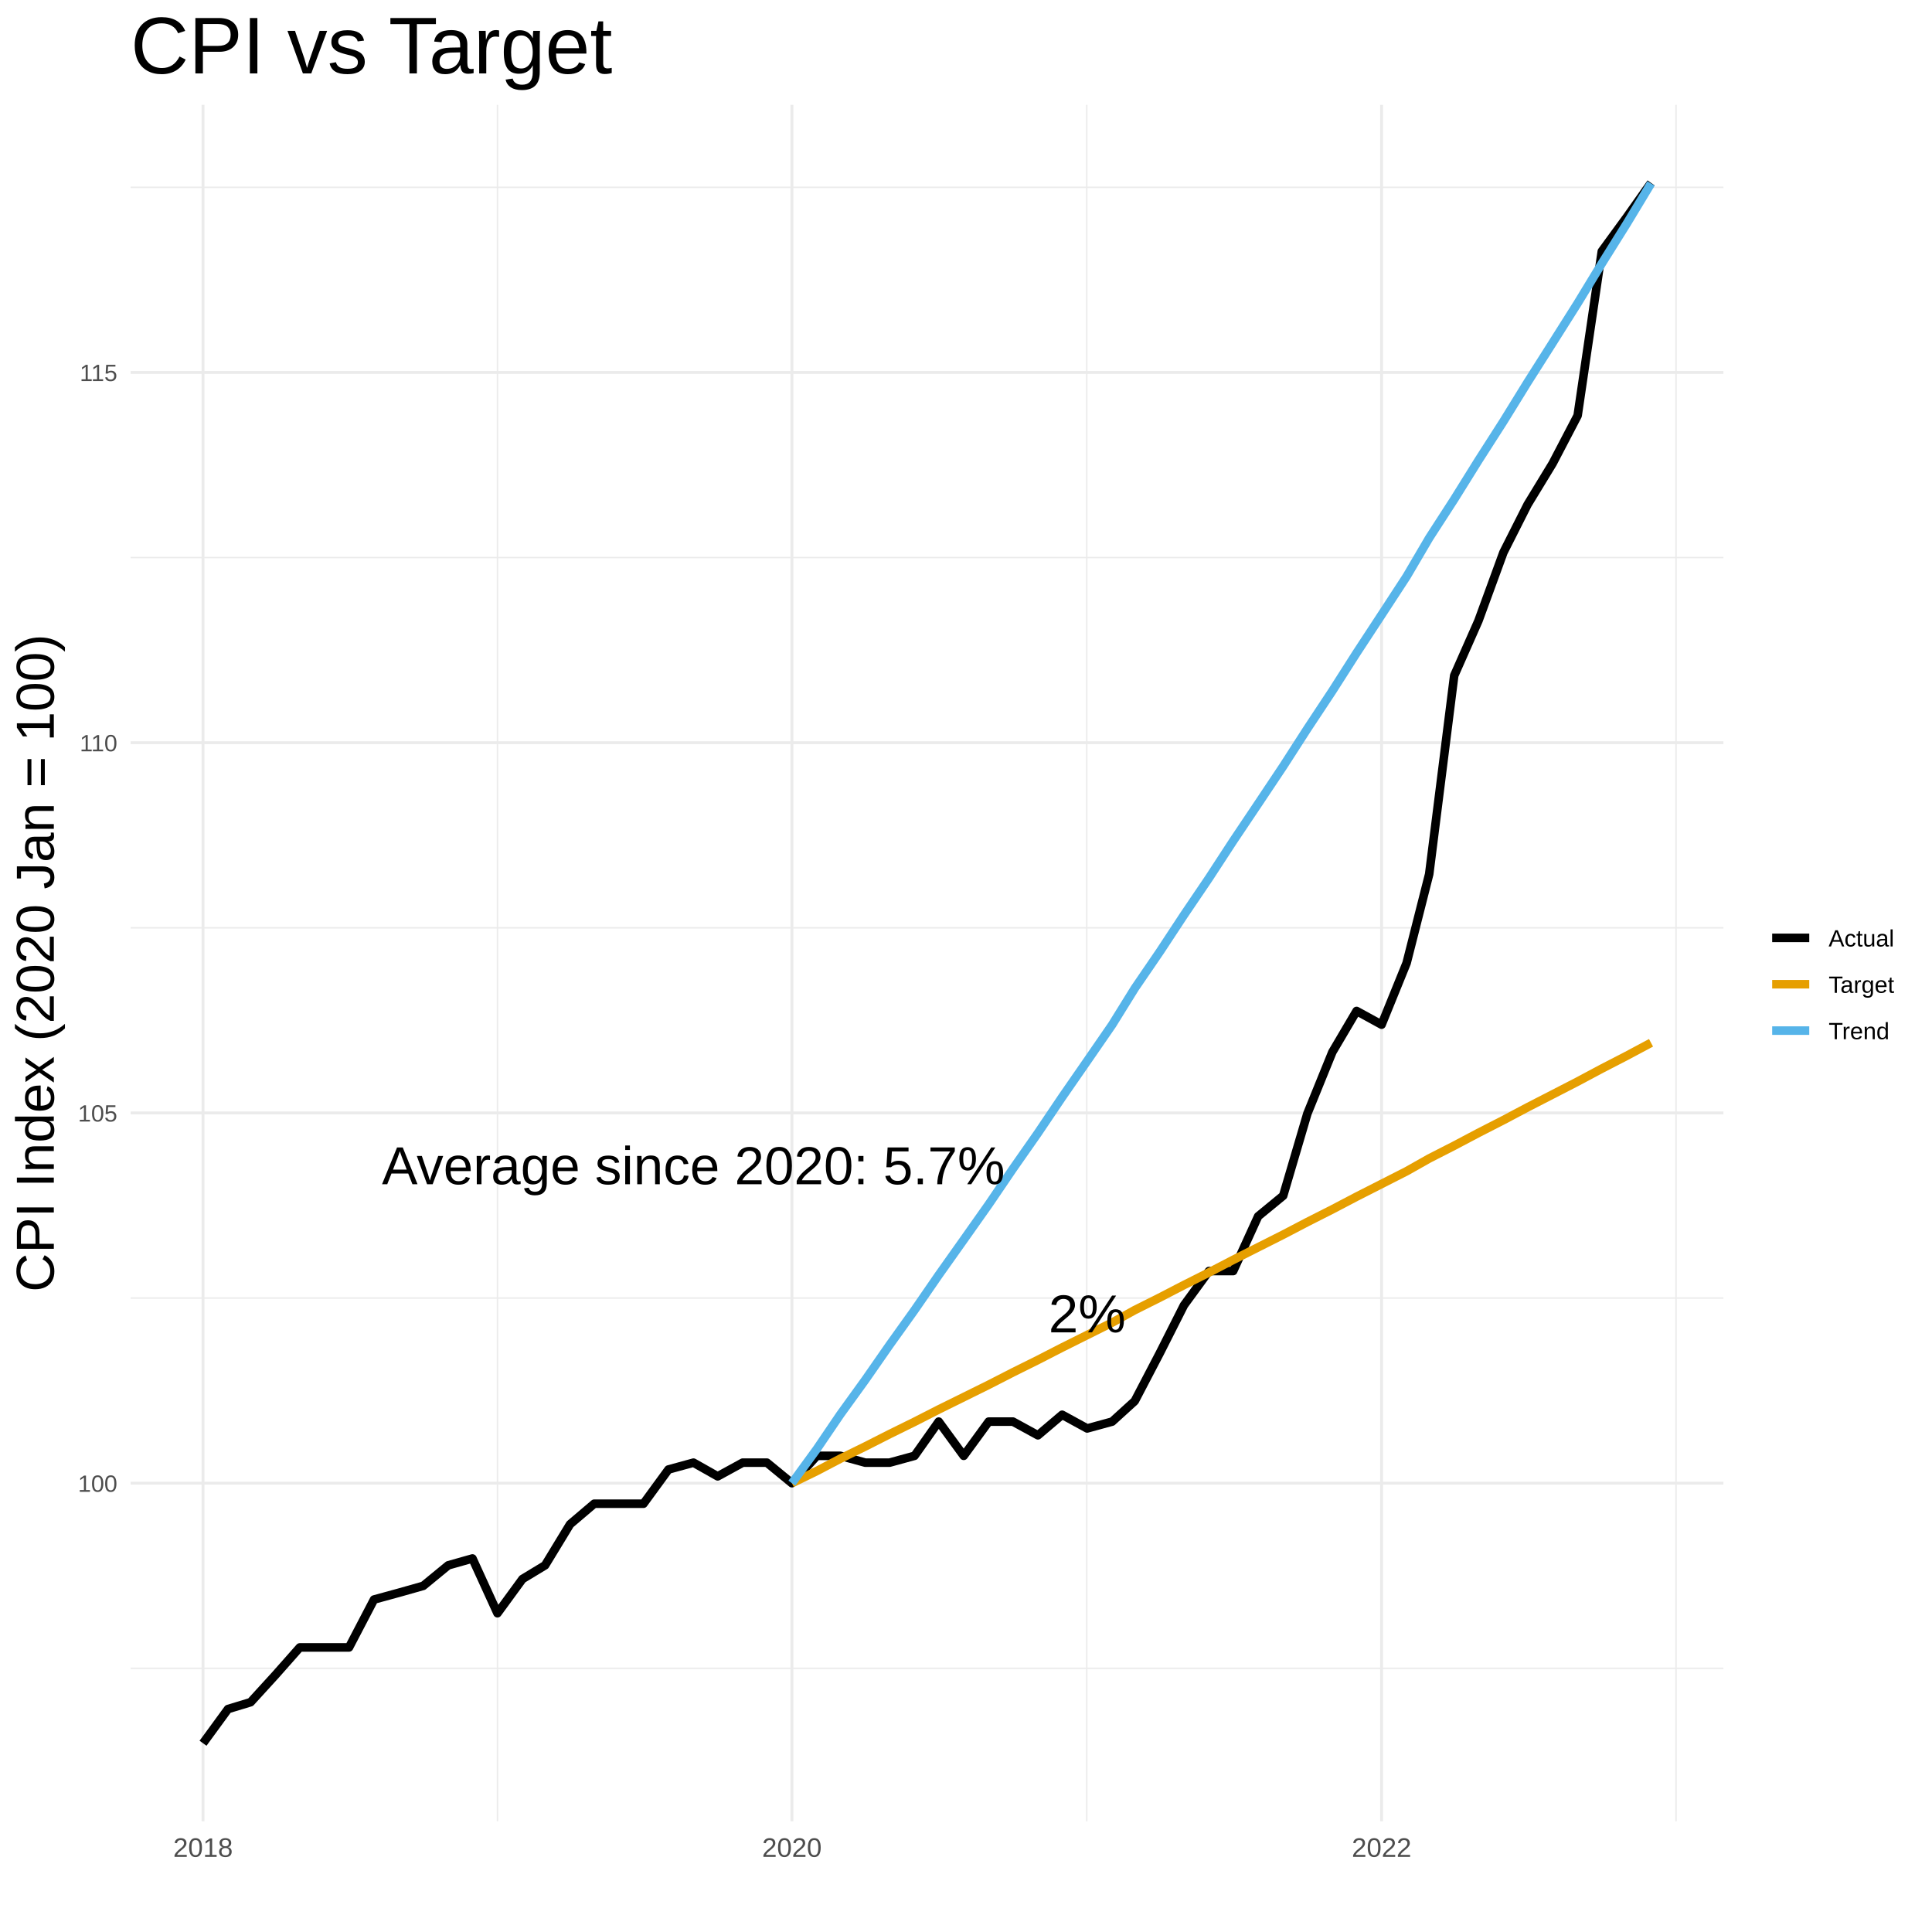
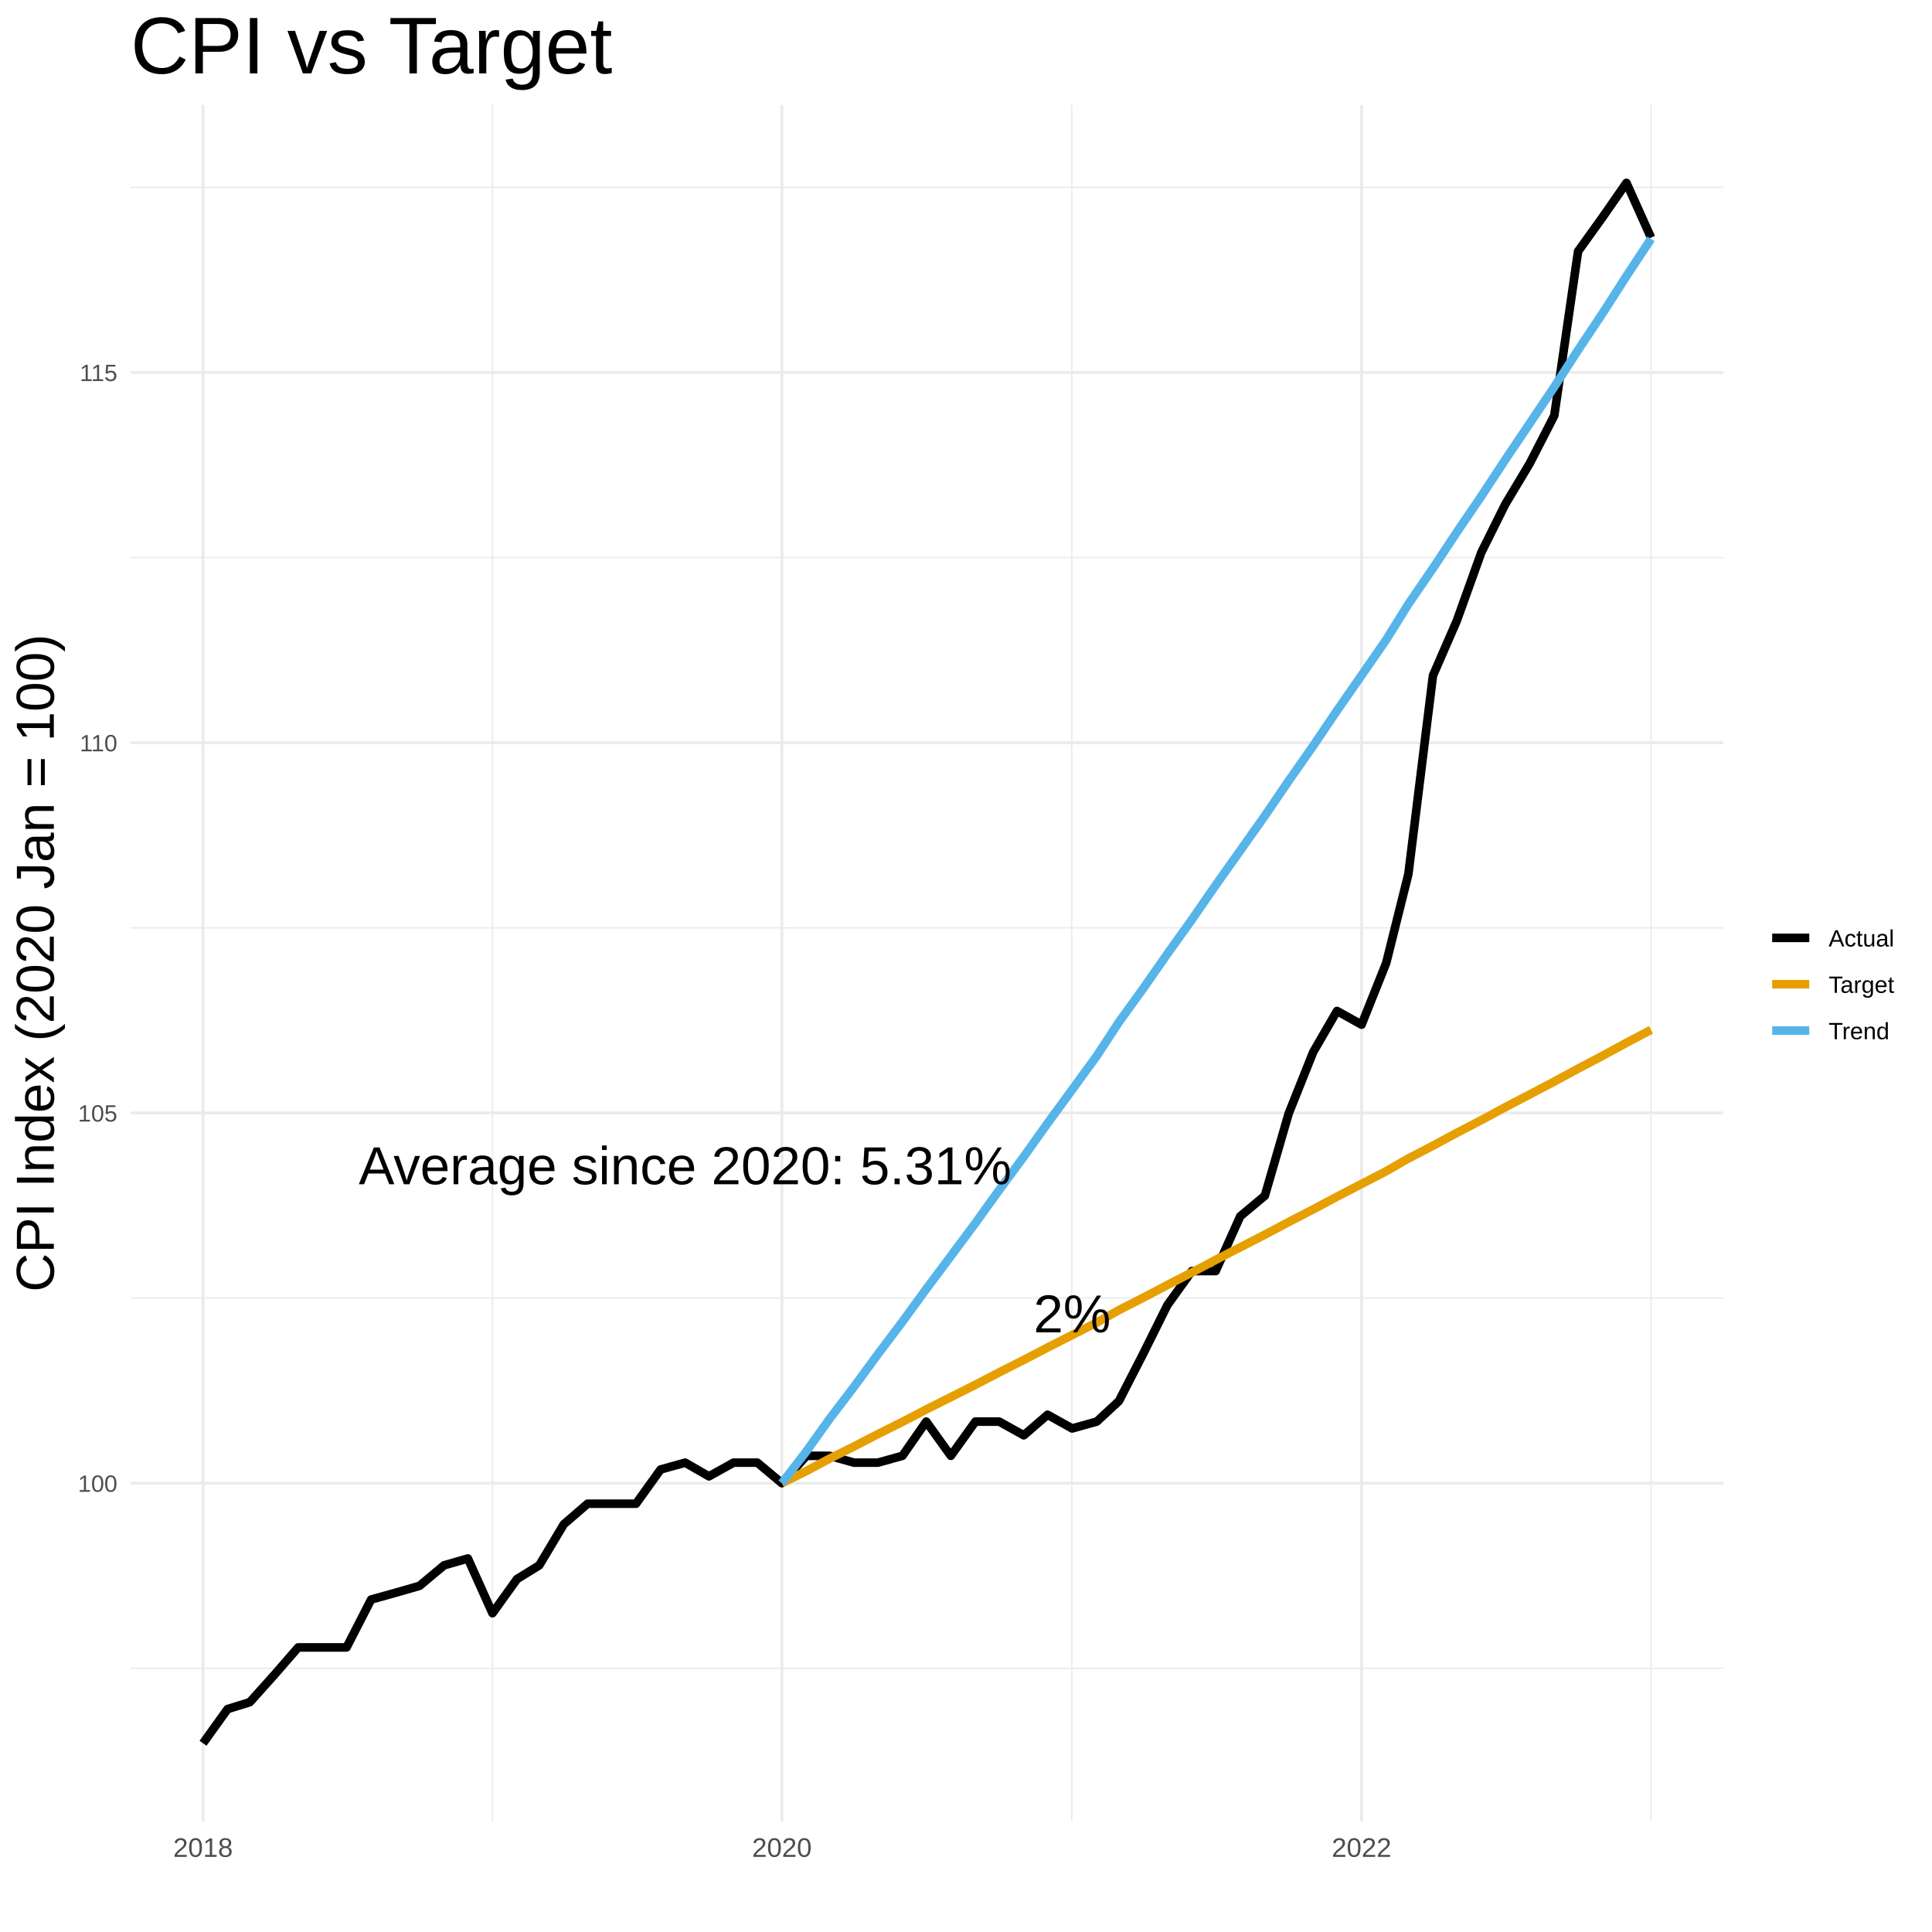
<svg xmlns="http://www.w3.org/2000/svg" class="svglite" width="720.00pt" height="720.00pt" viewBox="0 0 720.00 720.00">
  <defs>
    <style type="text/css">
    .svglite line, .svglite polyline, .svglite polygon, .svglite path, .svglite rect, .svglite circle {
      fill: none;
      stroke: #000000;
      stroke-linecap: round;
      stroke-linejoin: round;
      stroke-miterlimit: 10.00;
    }
    .svglite text {
      white-space: pre;
    }
  </style>
  </defs>
  <rect width="100%" height="100%" style="stroke: none; fill: #FFFFFF;" />
  <defs>
    <clipPath id="cpMC4wMHw3MjAuMDB8MC4wMHw3MjAuMDA=">
      <rect x="0.00" y="0.00" width="720.00" height="720.00" />
    </clipPath>
  </defs>
  <g clip-path="url(#cpMC4wMHw3MjAuMDB8MC4wMHw3MjAuMDA=)">
</g>
  <defs>
    <clipPath id="cpNDguNjh8NjQyLjI3fDM5LjA3fDY3OC43Mw==">
      <rect x="48.68" y="39.07" width="593.60" height="639.66" />
    </clipPath>
  </defs>
  <g clip-path="url(#cpNDguNjh8NjQyLjI3fDM5LjA3fDY3OC43Mw==)">
    <polyline points="48.68,621.73 642.27,621.73 " style="stroke-width: 0.53; stroke: #EBEBEB; stroke-linecap: butt;" />
    <polyline points="48.68,483.75 642.27,483.75 " style="stroke-width: 0.53; stroke: #EBEBEB; stroke-linecap: butt;" />
    <polyline points="48.68,345.77 642.27,345.77 " style="stroke-width: 0.53; stroke: #EBEBEB; stroke-linecap: butt;" />
    <polyline points="48.68,207.79 642.27,207.79 " style="stroke-width: 0.53; stroke: #EBEBEB; stroke-linecap: butt;" />
    <polyline points="48.68,69.81 642.27,69.81 " style="stroke-width: 0.53; stroke: #EBEBEB; stroke-linecap: butt;" />
-     <polyline points="185.39,678.73 185.39,39.07 " style="stroke-width: 0.53; stroke: #EBEBEB; stroke-linecap: butt;" />
-     <polyline points="405.00,678.73 405.00,39.07 " style="stroke-width: 0.53; stroke: #EBEBEB; stroke-linecap: butt;" />
-     <polyline points="624.61,678.73 624.61,39.07 " style="stroke-width: 0.53; stroke: #EBEBEB; stroke-linecap: butt;" />
+     <polyline points="183.53,678.73 183.53,39.07 " style="stroke-width: 0.53; stroke: #EBEBEB; stroke-linecap: butt;" />
+     <polyline points="399.41,678.73 399.41,39.07 " style="stroke-width: 0.53; stroke: #EBEBEB; stroke-linecap: butt;" />
+     <polyline points="615.29,678.73 615.29,39.07 " style="stroke-width: 0.53; stroke: #EBEBEB; stroke-linecap: butt;" />
    <polyline points="48.68,552.74 642.27,552.74 " style="stroke-width: 1.07; stroke: #EBEBEB; stroke-linecap: butt;" />
    <polyline points="48.68,414.76 642.27,414.76 " style="stroke-width: 1.07; stroke: #EBEBEB; stroke-linecap: butt;" />
    <polyline points="48.68,276.78 642.27,276.78 " style="stroke-width: 1.07; stroke: #EBEBEB; stroke-linecap: butt;" />
    <polyline points="48.68,138.80 642.27,138.80 " style="stroke-width: 1.07; stroke: #EBEBEB; stroke-linecap: butt;" />
    <polyline points="75.66,678.73 75.66,39.07 " style="stroke-width: 1.07; stroke: #EBEBEB; stroke-linecap: butt;" />
-     <polyline points="295.12,678.73 295.12,39.07 " style="stroke-width: 1.07; stroke: #EBEBEB; stroke-linecap: butt;" />
-     <polyline points="514.88,678.73 514.88,39.07 " style="stroke-width: 1.07; stroke: #EBEBEB; stroke-linecap: butt;" />
-     <polyline points="75.66,649.66 84.98,636.91 93.39,634.36 102.71,624.15 111.73,613.95 121.05,613.95 130.07,613.95 139.39,596.10 148.71,593.55 157.73,591.00 167.05,583.35 176.07,580.80 185.39,601.20 194.71,588.45 203.13,583.35 212.45,568.04 221.46,560.39 230.78,560.39 239.80,560.39 249.12,547.64 258.44,545.09 267.46,550.19 276.78,545.09 285.80,545.09 295.12,552.74 304.44,542.54 313.16,542.54 322.48,545.09 331.50,545.09 340.82,542.54 349.83,529.79 359.15,542.54 368.47,529.79 377.49,529.79 386.81,534.89 395.83,527.24 405.15,532.34 414.47,529.79 422.89,522.13 432.21,504.28 441.23,486.43 450.55,473.68 459.57,473.68 468.88,453.27 478.20,445.62 487.22,415.01 496.54,392.06 505.56,376.76 514.88,381.86 524.20,358.90 532.62,325.75 541.94,251.78 550.96,231.38 560.28,205.88 569.30,188.02 578.62,172.72 587.94,154.87 596.95,93.66 606.27,80.90 615.29,68.15 " style="stroke-width: 3.20; stroke-linecap: butt;" />
-     <polyline points="295.12,552.74 304.44,548.18 313.16,543.61 322.48,539.04 331.50,534.46 340.82,529.87 349.83,525.27 359.15,520.67 368.47,516.06 377.49,511.44 386.81,506.81 395.83,502.18 405.15,497.53 414.47,492.88 422.89,488.23 432.21,483.56 441.23,478.89 450.55,474.21 459.57,469.52 468.88,464.82 478.20,460.12 487.22,455.41 496.54,450.69 505.56,445.96 514.88,441.22 524.20,436.48 532.62,431.73 541.94,426.97 550.96,422.20 560.28,417.43 569.30,412.65 578.62,407.86 587.94,403.06 596.95,398.25 606.27,393.44 615.29,388.62 " style="stroke-width: 3.20; stroke: #E69F00; stroke-linecap: butt;" />
-     <polyline points="295.12,552.74 304.44,539.96 313.16,527.12 322.48,514.22 331.50,501.26 340.82,488.24 349.83,475.17 359.15,462.03 368.47,448.83 377.49,435.56 386.81,422.24 395.83,408.86 405.15,395.41 414.47,381.90 422.89,368.33 432.21,354.70 441.23,341.00 450.55,327.24 459.57,313.41 468.88,299.53 478.20,285.57 487.22,271.56 496.54,257.47 505.56,243.33 514.88,229.11 524.20,214.83 532.62,200.49 541.94,186.08 550.96,171.60 560.28,157.05 569.30,142.44 578.62,127.76 587.94,113.01 596.95,98.20 606.27,83.31 615.29,68.36 " style="stroke-width: 3.20; stroke: #56B4E9; stroke-linecap: butt;" />
-     <text x="405.15" y="496.53" text-anchor="middle" style="font-size: 19.92px; font-family: &quot;Liberation Sans&quot;;" textLength="31.58px" lengthAdjust="spacingAndGlyphs">2%</text>
-     <text x="258.44" y="441.33" text-anchor="middle" style="font-size: 19.92px; font-family: &quot;Liberation Sans&quot;;" textLength="260.38px" lengthAdjust="spacingAndGlyphs">Average since 2020: 5.7%</text>
+     <polyline points="291.39,678.73 291.39,39.07 " style="stroke-width: 1.07; stroke: #EBEBEB; stroke-linecap: butt;" />
+     <polyline points="507.42,678.73 507.42,39.07 " style="stroke-width: 1.07; stroke: #EBEBEB; stroke-linecap: butt;" />
+     <polyline points="75.66,649.66 84.82,636.91 93.09,634.36 102.25,624.15 111.12,613.95 120.28,613.95 129.15,613.95 138.31,596.10 147.47,593.55 156.34,591.00 165.50,583.35 174.36,580.80 183.53,601.20 192.69,588.45 200.96,583.35 210.12,568.04 218.99,560.39 228.15,560.39 237.02,560.39 246.18,547.64 255.34,545.09 264.20,550.19 273.37,545.09 282.23,545.09 291.39,552.74 300.55,542.54 309.12,542.54 318.29,545.09 327.15,545.09 336.31,542.54 345.18,529.79 354.34,542.54 363.50,529.79 372.37,529.79 381.53,534.89 390.40,527.24 399.56,532.34 408.72,529.79 416.99,522.13 426.15,504.28 435.02,486.43 444.18,473.68 453.05,473.68 462.21,453.27 471.37,445.62 480.24,415.01 489.40,392.06 498.26,376.76 507.42,381.86 516.59,358.90 524.86,325.75 534.02,251.78 542.89,231.38 552.05,205.88 560.92,188.02 570.08,172.72 579.24,154.87 588.10,93.66 597.27,80.90 606.13,68.15 615.29,88.55 " style="stroke-width: 3.20; stroke-linecap: butt;" />
+     <polyline points="291.39,552.74 300.55,548.18 309.12,543.61 318.29,539.04 327.15,534.46 336.31,529.87 345.18,525.27 354.34,520.67 363.50,516.06 372.37,511.44 381.53,506.81 390.40,502.18 399.56,497.53 408.72,492.88 416.99,488.23 426.15,483.56 435.02,478.89 444.18,474.21 453.05,469.52 462.21,464.82 471.37,460.12 480.24,455.41 489.40,450.69 498.26,445.96 507.42,441.22 516.59,436.48 524.86,431.73 534.02,426.97 542.89,422.20 552.05,417.43 560.92,412.65 570.08,407.86 579.24,403.06 588.10,398.25 597.27,393.44 606.13,388.62 615.29,383.79 " style="stroke-width: 3.20; stroke: #E69F00; stroke-linecap: butt;" />
+     <polyline points="291.39,552.74 300.55,540.81 309.12,528.82 318.29,516.79 327.15,504.70 336.31,492.56 345.18,480.37 354.34,468.12 363.50,455.82 372.37,443.47 381.53,431.07 390.40,418.61 399.56,406.09 408.72,393.53 416.99,380.91 426.15,368.23 435.02,355.50 444.18,342.72 453.05,329.87 462.21,316.98 471.37,304.03 480.24,291.02 489.40,277.95 498.26,264.83 507.42,251.66 516.59,238.42 524.86,225.13 534.02,211.78 542.89,198.37 552.05,184.91 560.92,171.39 570.08,157.80 579.24,144.16 588.10,130.47 597.27,116.71 606.13,102.89 615.29,89.01 " style="stroke-width: 3.20; stroke: #56B4E9; stroke-linecap: butt;" />
+     <text x="399.56" y="496.53" text-anchor="middle" style="font-size: 19.92px; font-family: &quot;Liberation Sans&quot;;" textLength="31.58px" lengthAdjust="spacingAndGlyphs">2%</text>
+     <text x="255.34" y="441.33" text-anchor="middle" style="font-size: 19.92px; font-family: &quot;Liberation Sans&quot;;" textLength="273.05px" lengthAdjust="spacingAndGlyphs">Average since 2020: 5.31%</text>
  </g>
  <g clip-path="url(#cpMC4wMHw3MjAuMDB8MC4wMHw3MjAuMDA=)">
    <text x="43.74" y="555.95" text-anchor="end" style="font-size: 8.80px;fill: #4D4D4D; font-family: &quot;Liberation Sans&quot;;" textLength="16.78px" lengthAdjust="spacingAndGlyphs">100</text>
    <text x="43.74" y="417.97" text-anchor="end" style="font-size: 8.80px;fill: #4D4D4D; font-family: &quot;Liberation Sans&quot;;" textLength="16.78px" lengthAdjust="spacingAndGlyphs">105</text>
    <text x="43.74" y="279.99" text-anchor="end" style="font-size: 8.80px;fill: #4D4D4D; font-family: &quot;Liberation Sans&quot;;" textLength="16.78px" lengthAdjust="spacingAndGlyphs">110</text>
    <text x="43.74" y="142.01" text-anchor="end" style="font-size: 8.80px;fill: #4D4D4D; font-family: &quot;Liberation Sans&quot;;" textLength="16.78px" lengthAdjust="spacingAndGlyphs">115</text>
    <text x="75.66" y="692.00" text-anchor="middle" style="font-size: 10.00px;fill: #4D4D4D; font-family: &quot;Liberation Sans&quot;;" textLength="25.46px" lengthAdjust="spacingAndGlyphs">2018</text>
-     <text x="295.12" y="692.00" text-anchor="middle" style="font-size: 10.00px;fill: #4D4D4D; font-family: &quot;Liberation Sans&quot;;" textLength="25.46px" lengthAdjust="spacingAndGlyphs">2020</text>
-     <text x="514.88" y="692.00" text-anchor="middle" style="font-size: 10.00px;fill: #4D4D4D; font-family: &quot;Liberation Sans&quot;;" textLength="25.46px" lengthAdjust="spacingAndGlyphs">2022</text>
+     <text x="291.39" y="692.00" text-anchor="middle" style="font-size: 10.00px;fill: #4D4D4D; font-family: &quot;Liberation Sans&quot;;" textLength="25.46px" lengthAdjust="spacingAndGlyphs">2020</text>
+     <text x="507.42" y="692.00" text-anchor="middle" style="font-size: 10.00px;fill: #4D4D4D; font-family: &quot;Liberation Sans&quot;;" textLength="25.46px" lengthAdjust="spacingAndGlyphs">2022</text>
    <text transform="translate(20.06,358.90) rotate(-90)" text-anchor="middle" style="font-size: 20.00px; font-family: &quot;Liberation Sans&quot;;" textLength="271.03px" lengthAdjust="spacingAndGlyphs">CPI Index (2020 Jan = 100)</text>
    <line x1="660.44" y1="349.52" x2="674.26" y2="349.52" style="stroke-width: 3.20; stroke-linecap: butt;" />
    <line x1="660.44" y1="366.80" x2="674.26" y2="366.80" style="stroke-width: 3.20; stroke: #E69F00; stroke-linecap: butt;" />
    <line x1="660.44" y1="384.08" x2="674.26" y2="384.08" style="stroke-width: 3.20; stroke: #56B4E9; stroke-linecap: butt;" />
    <text x="681.47" y="352.73" style="font-size: 8.80px; font-family: &quot;Liberation Sans&quot;;" textLength="27.57px" lengthAdjust="spacingAndGlyphs">Actual</text>
    <text x="681.47" y="370.01" style="font-size: 8.80px; font-family: &quot;Liberation Sans&quot;;" textLength="27.22px" lengthAdjust="spacingAndGlyphs">Target</text>
    <text x="681.47" y="387.29" style="font-size: 8.80px; font-family: &quot;Liberation Sans&quot;;" textLength="24.07px" lengthAdjust="spacingAndGlyphs">Trend</text>
    <text x="48.68" y="27.35" style="font-size: 30.00px; font-family: &quot;Liberation Sans&quot;;" textLength="193.18px" lengthAdjust="spacingAndGlyphs">CPI vs Target</text>
  </g>
</svg>
